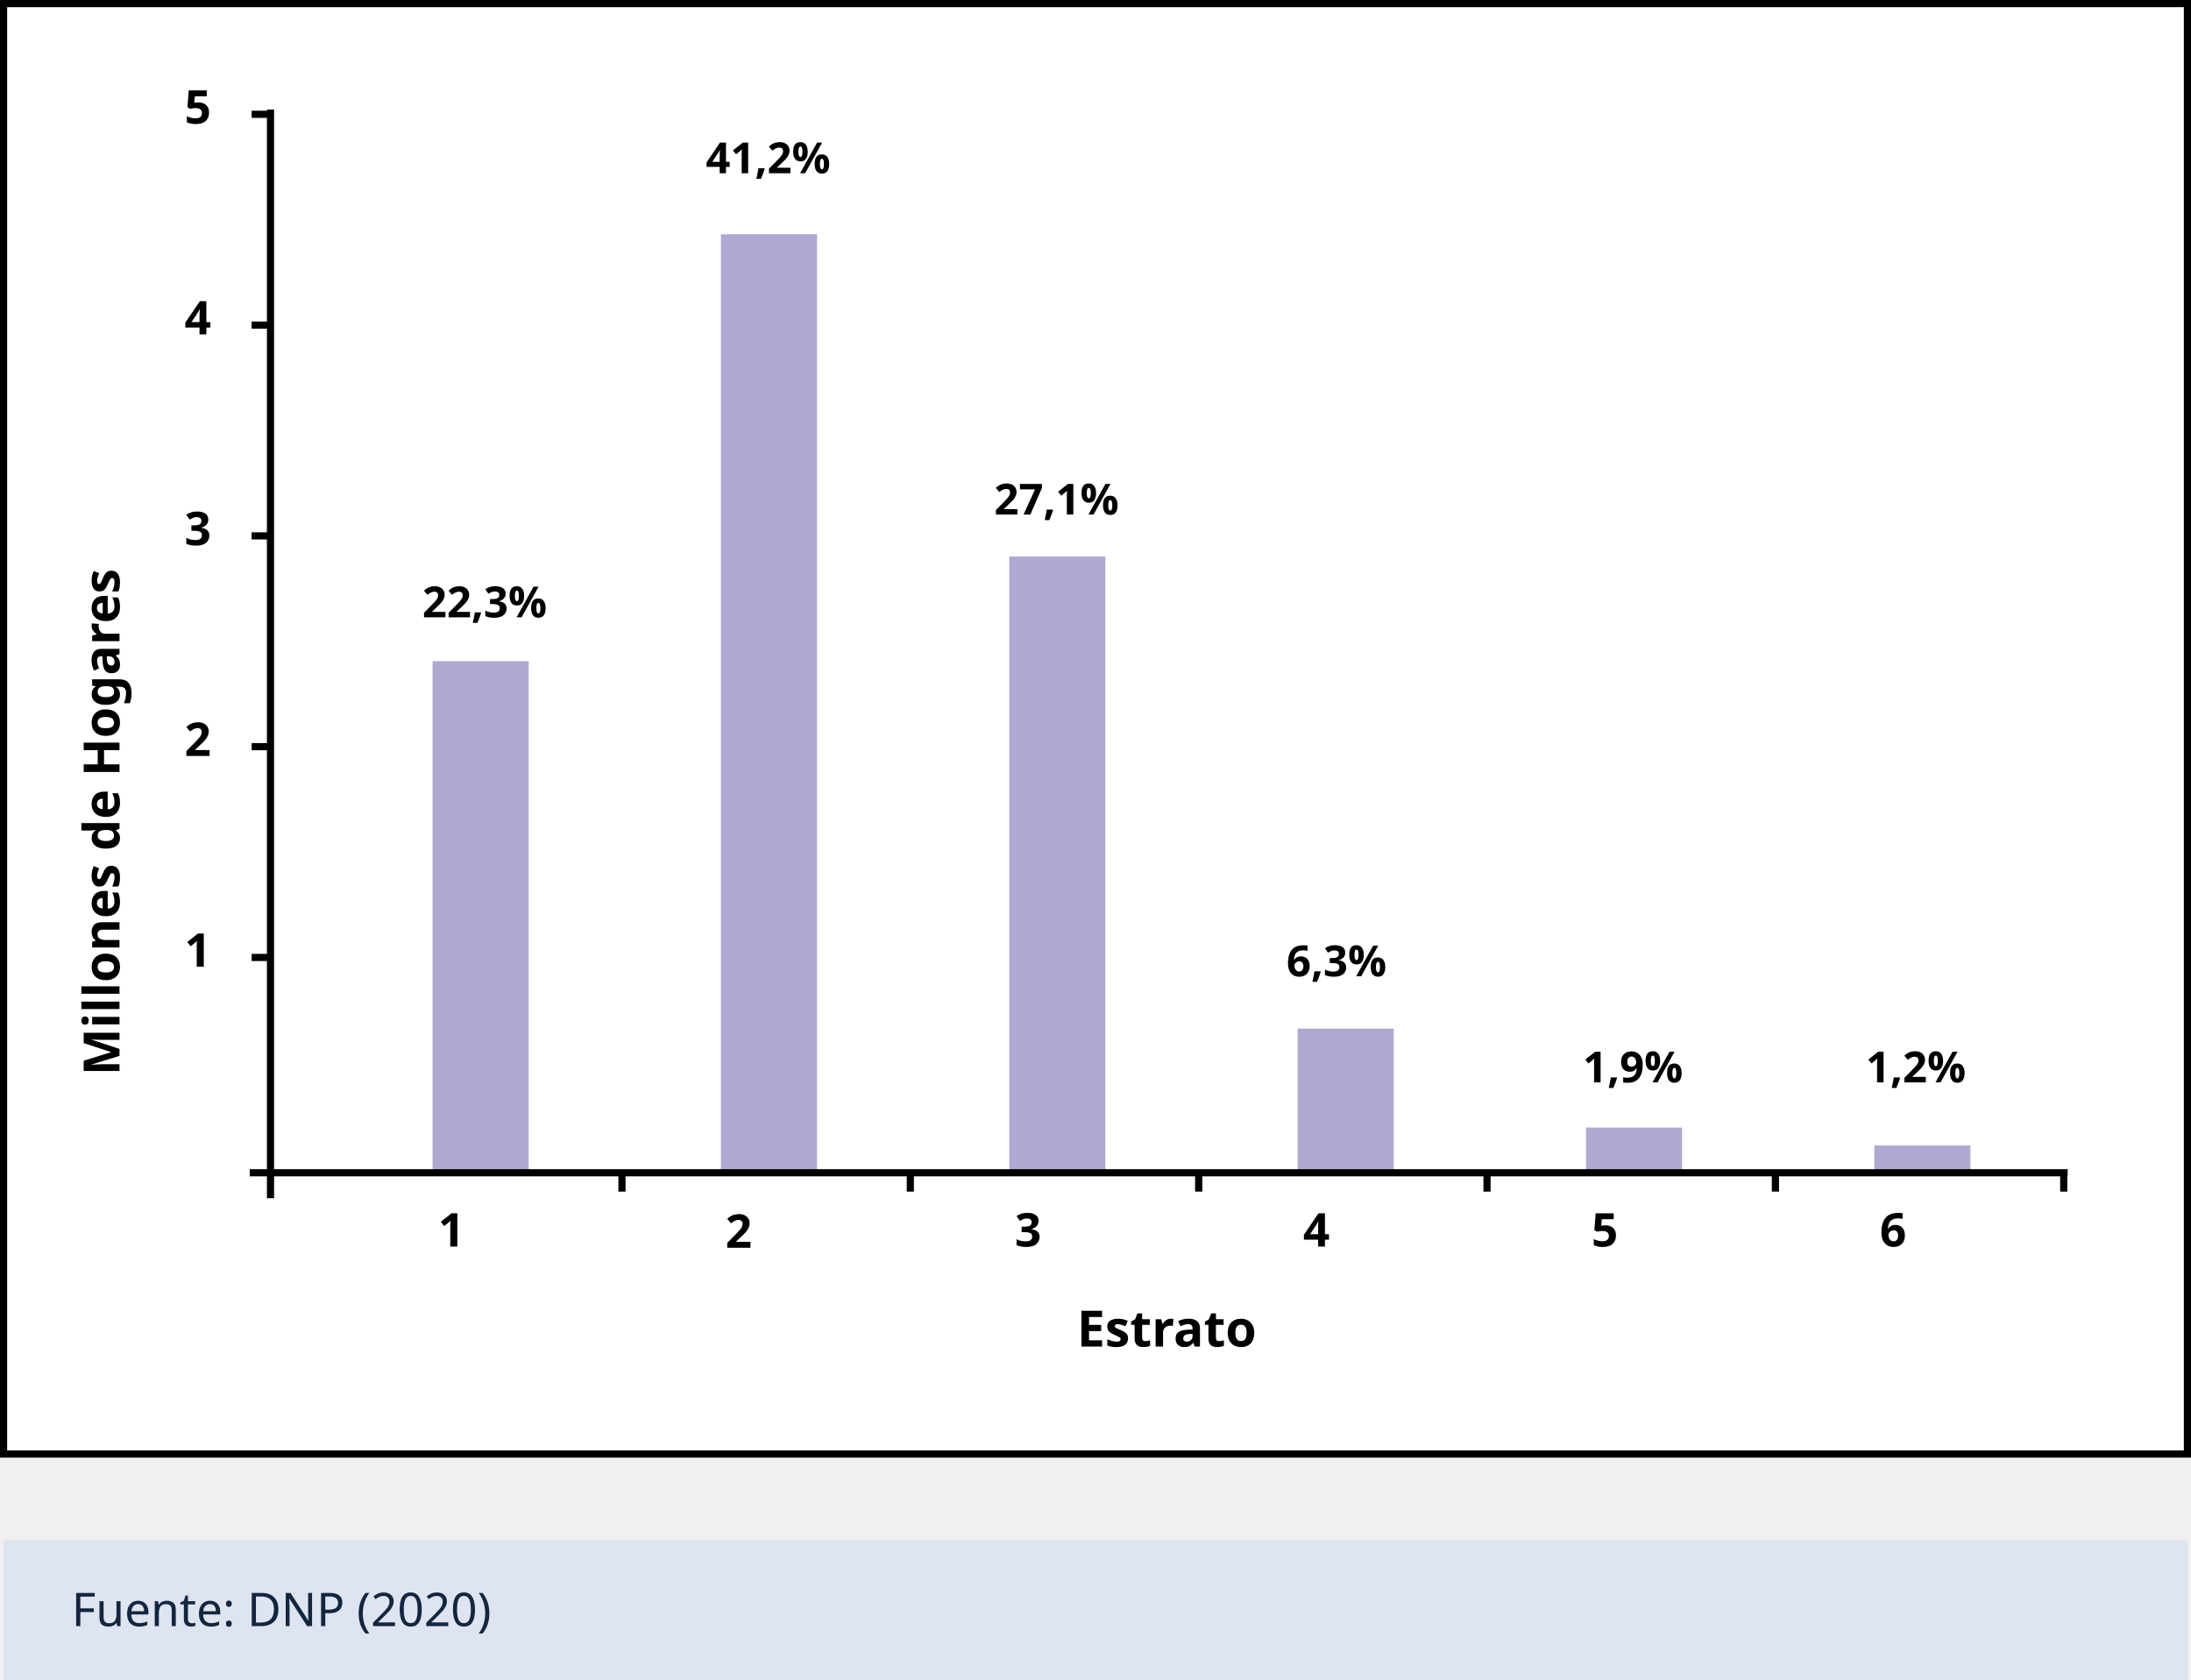
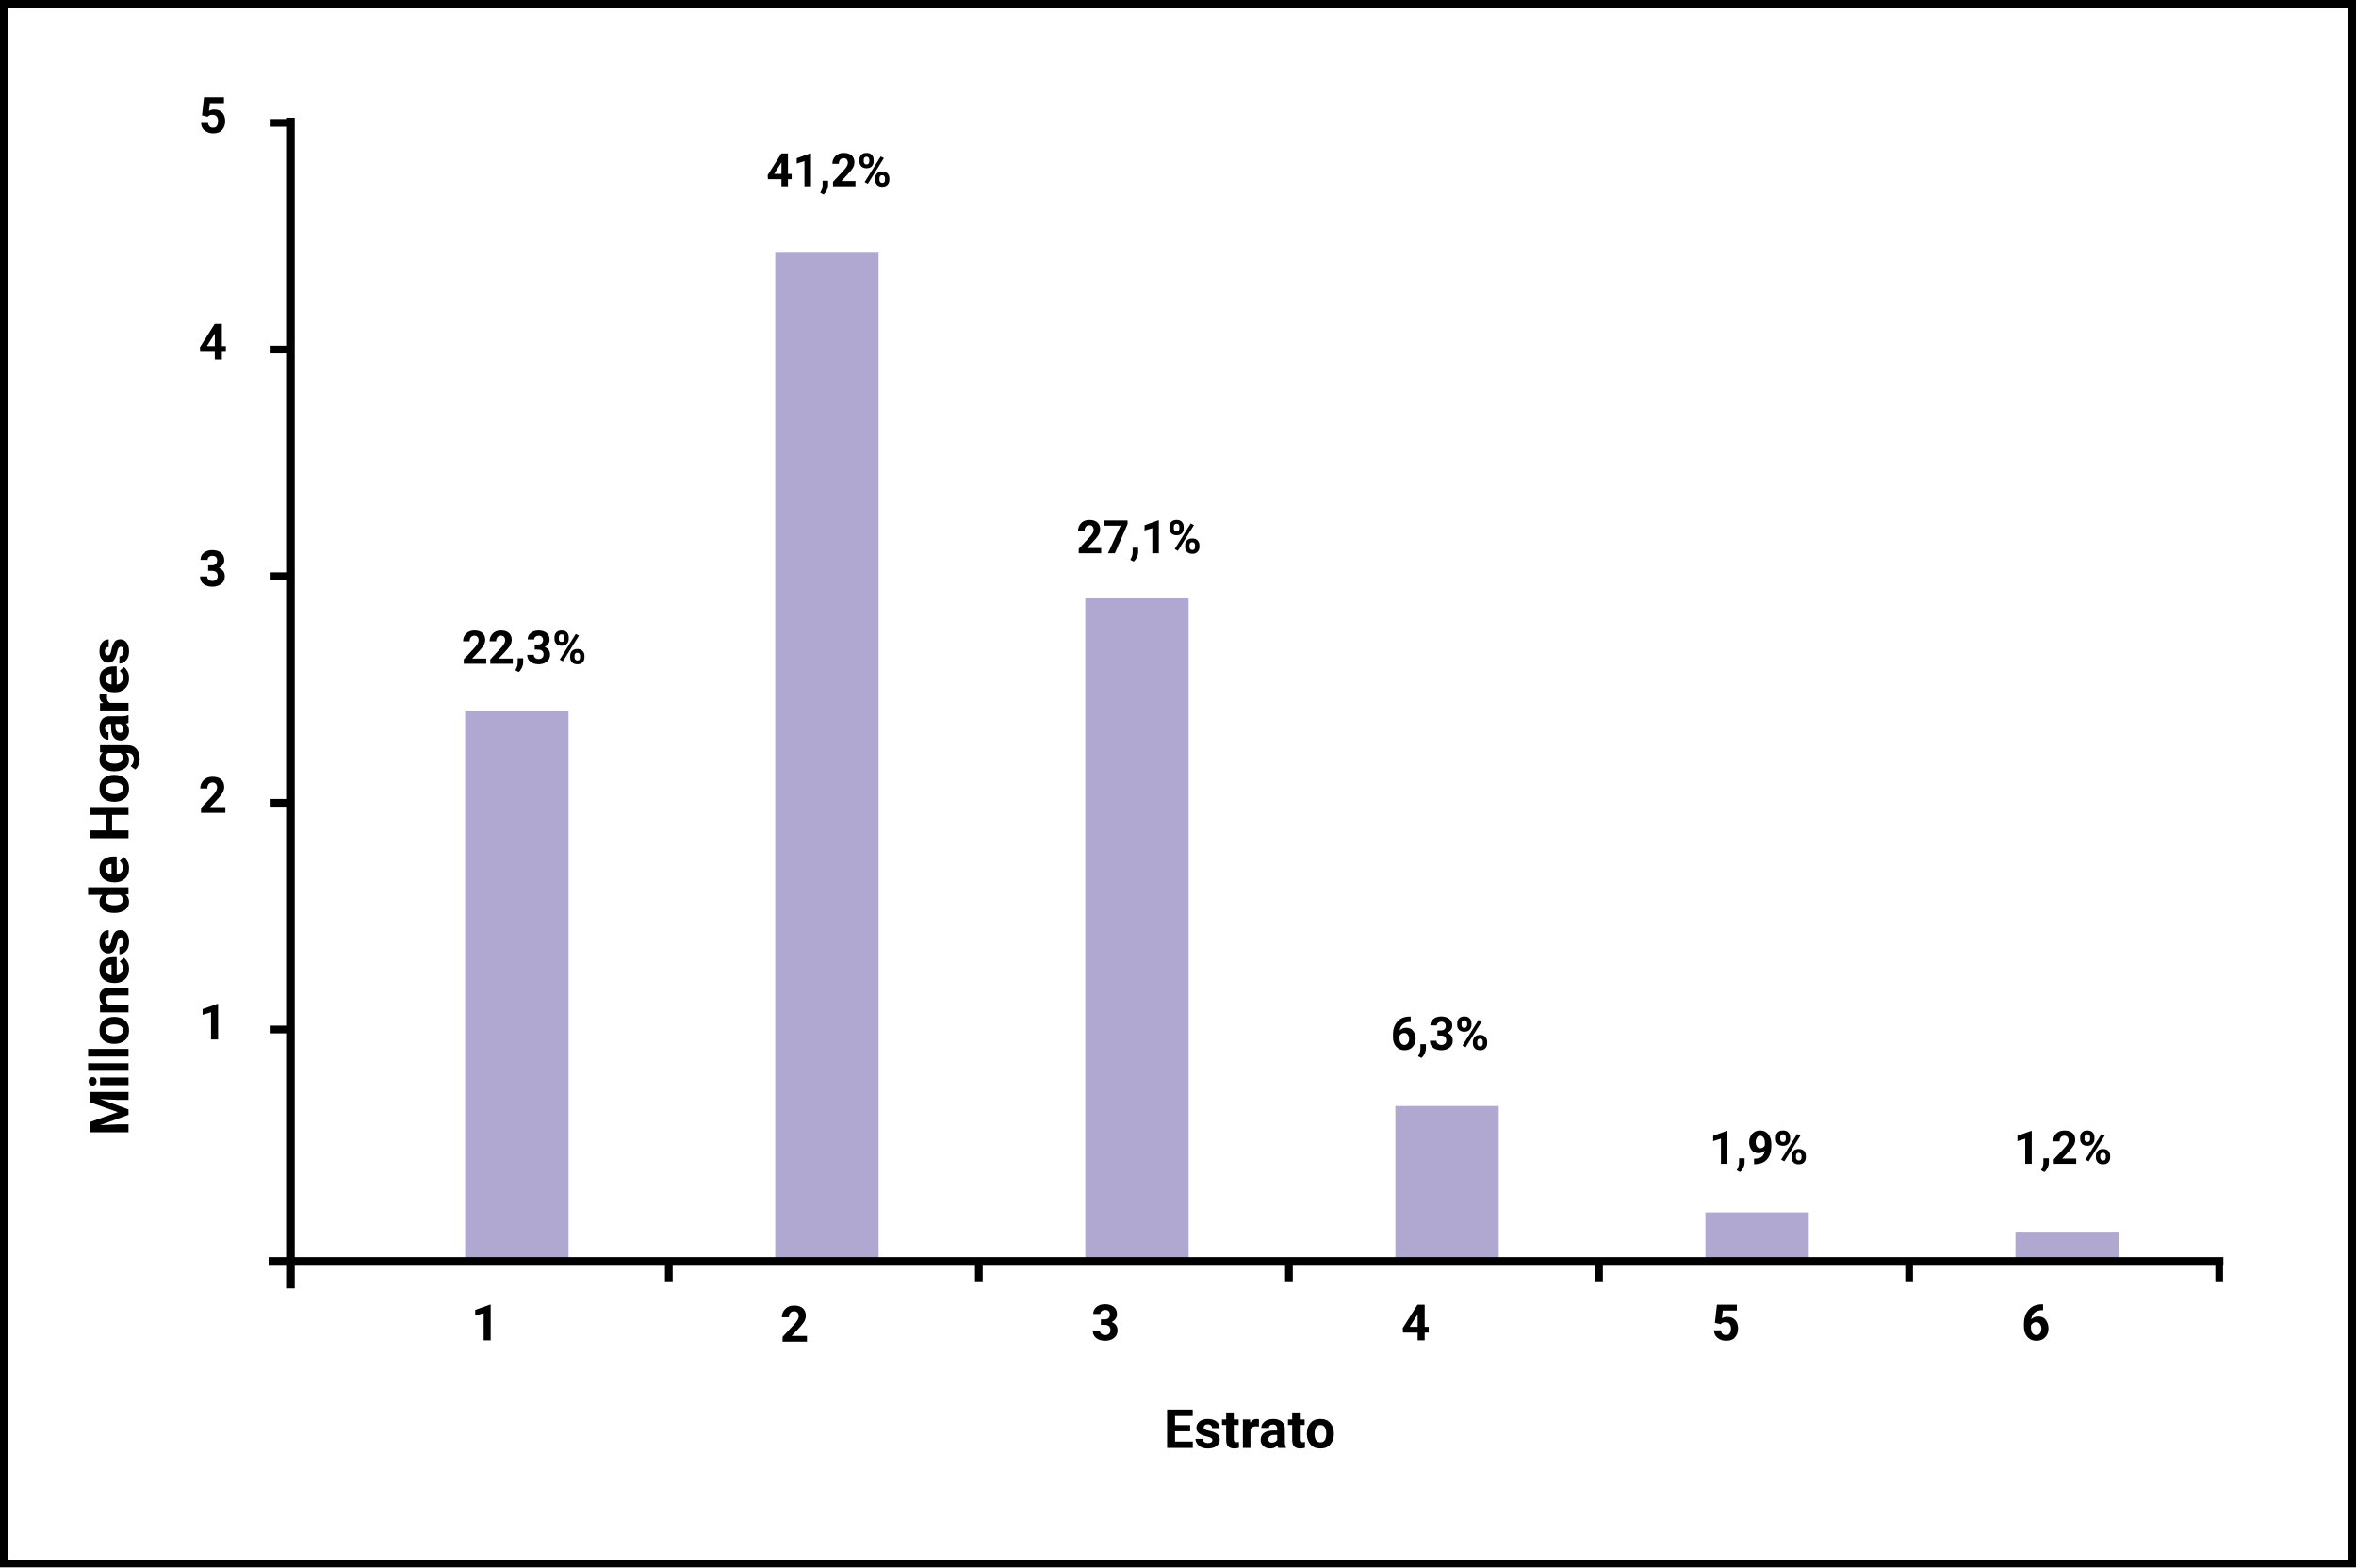
- <svg xmlns="http://www.w3.org/2000/svg" width="611.905" height="469.17" viewBox="0 0 611.905 469.17">
-   <g id="Grupo_1101504" data-name="Grupo 1101504" transform="translate(-809 -7870.179)">
-     <g id="Grupo_1099341" data-name="Grupo 1099341" transform="translate(810 7871.179)">
-       <rect id="Rectángulo_3088" data-name="Rectángulo 3088" width="609.905" height="405.101" transform="translate(0 0)" fill="#fff" stroke="#000" stroke-miterlimit="10" stroke-width="2" />
-       <rect id="Rectángulo_3089" data-name="Rectángulo 3089" width="26.844" height="142.903" transform="translate(119.81 183.641)" fill="#b1a8d1" />
-       <rect id="Rectángulo_3090" data-name="Rectángulo 3090" width="26.844" height="262.121" transform="translate(200.341 64.423)" fill="#b1a8d1" />
-       <rect id="Rectángulo_3091" data-name="Rectángulo 3091" width="26.844" height="172.116" transform="translate(280.872 154.429)" fill="#b1a8d1" />
-       <rect id="Rectángulo_3092" data-name="Rectángulo 3092" width="26.844" height="40.266" transform="translate(361.403 286.279)" fill="#b1a8d1" />
-       <rect id="Rectángulo_3093" data-name="Rectángulo 3093" width="26.844" height="12.632" transform="translate(441.934 313.912)" fill="#b1a8d1" />
-       <rect id="Rectángulo_3094" data-name="Rectángulo 3094" width="26.844" height="7.618" transform="translate(522.466 318.926)" fill="#b1a8d1" />
-       <line id="Línea_173" data-name="Línea 173" x1="507.7" transform="translate(68.754 326.544)" fill="#a7ca2f" stroke="#000" stroke-miterlimit="10" stroke-width="2" />
-       <line id="Línea_174" data-name="Línea 174" y1="304.052" transform="translate(74.544 29.598)" fill="#a7ca2f" stroke="#000" stroke-miterlimit="10" stroke-width="2" />
-       <line id="Línea_175" data-name="Línea 175" x2="5.263" transform="translate(69.281 266.409)" fill="#a7ca2f" stroke="#000" stroke-miterlimit="10" stroke-width="2" />
-       <line id="Línea_176" data-name="Línea 176" x2="5.263" transform="translate(69.281 207.538)" fill="#a7ca2f" stroke="#000" stroke-miterlimit="10" stroke-width="2" />
-       <line id="Línea_177" data-name="Línea 177" x2="5.263" transform="translate(69.281 148.667)" fill="#a7ca2f" stroke="#000" stroke-miterlimit="10" stroke-width="2" />
-       <line id="Línea_178" data-name="Línea 178" x2="5.263" transform="translate(69.281 89.797)" fill="#a7ca2f" stroke="#000" stroke-miterlimit="10" stroke-width="2" />
-       <line id="Línea_179" data-name="Línea 179" x2="5.263" transform="translate(69.281 30.926)" fill="#a7ca2f" stroke="#000" stroke-miterlimit="10" stroke-width="2" />
-       <line id="Línea_180" data-name="Línea 180" y1="5.263" transform="translate(172.708 326.544)" fill="#a7ca2f" stroke="#000" stroke-miterlimit="10" stroke-width="2" />
-       <line id="Línea_181" data-name="Línea 181" y1="5.263" transform="translate(253.239 326.544)" fill="#a7ca2f" stroke="#000" stroke-miterlimit="10" stroke-width="2" />
-       <line id="Línea_182" data-name="Línea 182" y1="5.263" transform="translate(333.77 326.544)" fill="#a7ca2f" stroke="#000" stroke-miterlimit="10" stroke-width="2" />
-       <line id="Línea_183" data-name="Línea 183" y1="5.263" transform="translate(414.301 326.544)" fill="#a7ca2f" stroke="#000" stroke-miterlimit="10" stroke-width="2" />
-       <line id="Línea_184" data-name="Línea 184" y1="5.263" transform="translate(494.833 326.544)" fill="#a7ca2f" stroke="#000" stroke-miterlimit="10" stroke-width="2" />
-       <line id="Línea_185" data-name="Línea 185" y1="5.263" transform="translate(575.364 326.544)" fill="#a7ca2f" stroke="#000" stroke-miterlimit="10" stroke-width="2" />
-       <text id="_5" data-name="5" transform="translate(58.012 33.521)" font-size="13" font-family="SegoeUI-Bold, Segoe UI" font-weight="700">
-         <tspan x="-7.478" y="0">5</tspan>
-       </text>
-       <text id="_4" data-name="4" transform="translate(58.012 92.391)" font-size="13" font-family="SegoeUI-Bold, Segoe UI" font-weight="700">
-         <tspan x="-7.478" y="0">4</tspan>
-       </text>
-       <text id="_3" data-name="3" transform="translate(58.012 151.262)" font-size="13" font-family="SegoeUI-Bold, Segoe UI" font-weight="700">
-         <tspan x="-7.478" y="0">3</tspan>
-       </text>
-       <text id="_22_3_" data-name="22,3%" transform="translate(151.3 171.417)" font-size="12" font-family="SegoeUI-Bold, Segoe UI" font-weight="700">
-         <tspan x="-34.365" y="0">22,3%</tspan>
-       </text>
-       <text id="_41_2_" data-name="41,2%" transform="translate(230.493 47.383)" font-size="12" font-family="SegoeUI-Bold, Segoe UI" font-weight="700">
-         <tspan x="-34.365" y="0">41,2%</tspan>
-       </text>
-       <text id="_27_1_" data-name="27,1%" transform="translate(311.024 142.714)" font-size="12" font-family="SegoeUI-Bold, Segoe UI" font-weight="700">
-         <tspan x="-34.365" y="0">27,1%</tspan>
-       </text>
-       <text id="_6_3_" data-name="6,3%" transform="translate(385.755 271.67)" font-size="12" font-family="SegoeUI-Bold, Segoe UI" font-weight="700">
-         <tspan x="-27.463" y="0">6,3%</tspan>
-       </text>
-       <text id="_1_9_" data-name="1,9%" transform="translate(468.521 301.293)" font-size="12" font-family="SegoeUI-Bold, Segoe UI" font-weight="700">
-         <tspan x="-27.463" y="0">1,9%</tspan>
-       </text>
-       <text id="_1_2_" data-name="1,2%" transform="translate(547.556 301.293)" font-size="12" font-family="SegoeUI-Bold, Segoe UI" font-weight="700">
-         <tspan x="-27.463" y="0">1,2%</tspan>
-       </text>
-       <text id="_2" data-name="2" transform="translate(58.012 210.133)" font-size="13" font-family="SegoeUI-Bold, Segoe UI" font-weight="700">
-         <tspan x="-7.478" y="0">2</tspan>
-       </text>
-       <text id="_1" data-name="1" transform="translate(58.012 269.004)" font-size="13" font-family="SegoeUI-Bold, Segoe UI" font-weight="700">
-         <tspan x="-7.478" y="0">1</tspan>
-       </text>
-       <text id="_1-2" data-name="1" transform="translate(128.821 347.141)" font-size="13" font-family="SegoeUI-Bold, Segoe UI" font-weight="700">
-         <tspan x="-7.478" y="0">1</tspan>
-       </text>
-       <text id="_2-2" data-name="2" transform="translate(209.07 347.491)" font-size="13" font-family="SegoeUI-Bold, Segoe UI" font-weight="700">
-         <tspan x="-7.478" y="0">2</tspan>
-       </text>
-       <text id="_3-2" data-name="3" transform="translate(289.884 347.141)" font-size="13" font-family="SegoeUI-Bold, Segoe UI" font-weight="700">
-         <tspan x="-7.478" y="0">3</tspan>
-       </text>
-       <text id="_4-2" data-name="4" transform="translate(370.415 347.141)" font-size="13" font-family="SegoeUI-Bold, Segoe UI" font-weight="700">
-         <tspan x="-7.478" y="0">4</tspan>
-       </text>
-       <text id="_5-2" data-name="5" transform="translate(450.946 347.141)" font-size="13" font-family="SegoeUI-Bold, Segoe UI" font-weight="700">
-         <tspan x="-7.478" y="0">5</tspan>
-       </text>
-       <text id="_6" data-name="6" transform="translate(531.477 347.141)" font-size="13" font-family="SegoeUI-Bold, Segoe UI" font-weight="700">
-         <tspan x="-7.478" y="0">6</tspan>
-       </text>
-       <text id="Estrato" transform="translate(345.888 375.09)" font-size="14" font-family="SegoeUI-Bold, Segoe UI" font-weight="700">
-         <tspan x="-46.115" y="0">Estrato</tspan>
-       </text>
-       <text id="Millones_de_Hogares" data-name="Millones de Hogares" transform="translate(32.373 164.588) rotate(-90)" font-size="14" font-family="SegoeUI-Bold, Segoe UI" font-weight="700">
-         <tspan x="-134.798" y="0">Millones de Hogares</tspan>
-       </text>
-     </g>
-     <rect id="Rectángulo_401143" data-name="Rectángulo 401143" width="610" height="39" transform="translate(810 8300.349)" fill="#dee4f0" />
-     <text id="Fuente:_DNP_2020_" data-name="Fuente: DNP (2020)" transform="translate(829 8324.349)" fill="#12263f" font-size="13" font-family="SegoeUI, Segoe UI">
-       <tspan x="0" y="0">Fuente: DNP (2020)</tspan>
+ <svg xmlns="http://www.w3.org/2000/svg" width="611.905" height="407.102" viewBox="0 0 611.905 407.102">
+   <g id="Grupo_1099341" data-name="Grupo 1099341" transform="translate(1 1)">
+     <rect id="Rectángulo_3088" data-name="Rectángulo 3088" width="609.905" height="405.101" transform="translate(0 0)" fill="#fff" stroke="#000" stroke-miterlimit="10" stroke-width="2" />
+     <rect id="Rectángulo_3089" data-name="Rectángulo 3089" width="26.844" height="142.903" transform="translate(119.81 183.641)" fill="#b1a8d1" />
+     <rect id="Rectángulo_3090" data-name="Rectángulo 3090" width="26.844" height="262.121" transform="translate(200.341 64.423)" fill="#b1a8d1" />
+     <rect id="Rectángulo_3091" data-name="Rectángulo 3091" width="26.844" height="172.116" transform="translate(280.872 154.429)" fill="#b1a8d1" />
+     <rect id="Rectángulo_3092" data-name="Rectángulo 3092" width="26.844" height="40.266" transform="translate(361.403 286.279)" fill="#b1a8d1" />
+     <rect id="Rectángulo_3093" data-name="Rectángulo 3093" width="26.844" height="12.632" transform="translate(441.934 313.912)" fill="#b1a8d1" />
+     <rect id="Rectángulo_3094" data-name="Rectángulo 3094" width="26.844" height="7.618" transform="translate(522.466 318.926)" fill="#b1a8d1" />
+     <line id="Línea_173" data-name="Línea 173" x1="507.7" transform="translate(68.754 326.544)" fill="#a7ca2f" stroke="#000" stroke-miterlimit="10" stroke-width="2" />
+     <line id="Línea_174" data-name="Línea 174" y1="304.052" transform="translate(74.544 29.598)" fill="#a7ca2f" stroke="#000" stroke-miterlimit="10" stroke-width="2" />
+     <line id="Línea_175" data-name="Línea 175" x2="5.263" transform="translate(69.281 266.409)" fill="#a7ca2f" stroke="#000" stroke-miterlimit="10" stroke-width="2" />
+     <line id="Línea_176" data-name="Línea 176" x2="5.263" transform="translate(69.281 207.538)" fill="#a7ca2f" stroke="#000" stroke-miterlimit="10" stroke-width="2" />
+     <line id="Línea_177" data-name="Línea 177" x2="5.263" transform="translate(69.281 148.667)" fill="#a7ca2f" stroke="#000" stroke-miterlimit="10" stroke-width="2" />
+     <line id="Línea_178" data-name="Línea 178" x2="5.263" transform="translate(69.281 89.797)" fill="#a7ca2f" stroke="#000" stroke-miterlimit="10" stroke-width="2" />
+     <line id="Línea_179" data-name="Línea 179" x2="5.263" transform="translate(69.281 30.926)" fill="#a7ca2f" stroke="#000" stroke-miterlimit="10" stroke-width="2" />
+     <line id="Línea_180" data-name="Línea 180" y1="5.263" transform="translate(172.708 326.544)" fill="#a7ca2f" stroke="#000" stroke-miterlimit="10" stroke-width="2" />
+     <line id="Línea_181" data-name="Línea 181" y1="5.263" transform="translate(253.239 326.544)" fill="#a7ca2f" stroke="#000" stroke-miterlimit="10" stroke-width="2" />
+     <line id="Línea_182" data-name="Línea 182" y1="5.263" transform="translate(333.77 326.544)" fill="#a7ca2f" stroke="#000" stroke-miterlimit="10" stroke-width="2" />
+     <line id="Línea_183" data-name="Línea 183" y1="5.263" transform="translate(414.301 326.544)" fill="#a7ca2f" stroke="#000" stroke-miterlimit="10" stroke-width="2" />
+     <line id="Línea_184" data-name="Línea 184" y1="5.263" transform="translate(494.833 326.544)" fill="#a7ca2f" stroke="#000" stroke-miterlimit="10" stroke-width="2" />
+     <line id="Línea_185" data-name="Línea 185" y1="5.263" transform="translate(575.364 326.544)" fill="#a7ca2f" stroke="#000" stroke-miterlimit="10" stroke-width="2" />
+     <text id="_5" data-name="5" transform="translate(58.012 33.521)" font-size="13" font-family="Roboto-Bold, Roboto" font-weight="700">
+       <tspan x="-7.458" y="0">5</tspan>
+     </text>
+     <text id="_4" data-name="4" transform="translate(58.012 92.391)" font-size="13" font-family="Roboto-Bold, Roboto" font-weight="700">
+       <tspan x="-7.458" y="0">4</tspan>
+     </text>
+     <text id="_3" data-name="3" transform="translate(58.012 151.262)" font-size="13" font-family="Roboto-Bold, Roboto" font-weight="700">
+       <tspan x="-7.458" y="0">3</tspan>
+     </text>
+     <text id="_22_3_" data-name="22,3%" transform="translate(151.3 171.417)" font-size="12" font-family="Roboto-Bold, Roboto" font-weight="700">
+       <tspan x="-32.443" y="0">22,3%</tspan>
+     </text>
+     <text id="_41_2_" data-name="41,2%" transform="translate(230.493 47.383)" font-size="12" font-family="Roboto-Bold, Roboto" font-weight="700">
+       <tspan x="-32.443" y="0">41,2%</tspan>
+     </text>
+     <text id="_27_1_" data-name="27,1%" transform="translate(311.024 142.714)" font-size="12" font-family="Roboto-Bold, Roboto" font-weight="700">
+       <tspan x="-32.443" y="0">27,1%</tspan>
+     </text>
+     <text id="_6_3_" data-name="6,3%" transform="translate(385.755 271.67)" font-size="12" font-family="Roboto-Bold, Roboto" font-weight="700">
+       <tspan x="-25.559" y="0">6,3%</tspan>
+     </text>
+     <text id="_1_9_" data-name="1,9%" transform="translate(468.521 301.293)" font-size="12" font-family="Roboto-Bold, Roboto" font-weight="700">
+       <tspan x="-25.559" y="0">1,9%</tspan>
+     </text>
+     <text id="_1_2_" data-name="1,2%" transform="translate(547.556 301.293)" font-size="12" font-family="Roboto-Bold, Roboto" font-weight="700">
+       <tspan x="-25.559" y="0">1,2%</tspan>
+     </text>
+     <text id="_2" data-name="2" transform="translate(58.012 210.133)" font-size="13" font-family="Roboto-Bold, Roboto" font-weight="700">
+       <tspan x="-7.458" y="0">2</tspan>
+     </text>
+     <text id="_1" data-name="1" transform="translate(58.012 269.004)" font-size="13" font-family="Roboto-Bold, Roboto" font-weight="700">
+       <tspan x="-7.458" y="0">1</tspan>
+     </text>
+     <text id="_1-2" data-name="1" transform="translate(128.821 347.141)" font-size="13" font-family="Roboto-Bold, Roboto" font-weight="700">
+       <tspan x="-7.458" y="0">1</tspan>
+     </text>
+     <text id="_2-2" data-name="2" transform="translate(209.07 347.491)" font-size="13" font-family="Roboto-Bold, Roboto" font-weight="700">
+       <tspan x="-7.458" y="0">2</tspan>
+     </text>
+     <text id="_3-2" data-name="3" transform="translate(289.884 347.141)" font-size="13" font-family="Roboto-Bold, Roboto" font-weight="700">
+       <tspan x="-7.458" y="0">3</tspan>
+     </text>
+     <text id="_4-2" data-name="4" transform="translate(370.415 347.141)" font-size="13" font-family="Roboto-Bold, Roboto" font-weight="700">
+       <tspan x="-7.458" y="0">4</tspan>
+     </text>
+     <text id="_5-2" data-name="5" transform="translate(450.946 347.141)" font-size="13" font-family="Roboto-Bold, Roboto" font-weight="700">
+       <tspan x="-7.458" y="0">5</tspan>
+     </text>
+     <text id="_6" data-name="6" transform="translate(531.477 347.141)" font-size="13" font-family="Roboto-Bold, Roboto" font-weight="700">
+       <tspan x="-7.458" y="0">6</tspan>
+     </text>
+     <text id="Estrato" transform="translate(345.888 375.09)" font-size="14" font-family="Roboto-Bold, Roboto" font-weight="700">
+       <tspan x="-44.652" y="0">Estrato</tspan>
+     </text>
+     <text id="Millones_de_Hogares" data-name="Millones de Hogares" transform="translate(32.373 164.588) rotate(-90)" font-size="14" font-family="Roboto-Bold, Roboto" font-weight="700">
+       <tspan x="-129.397" y="0">Millones de Hogares</tspan>
    </text>
  </g>
</svg>
